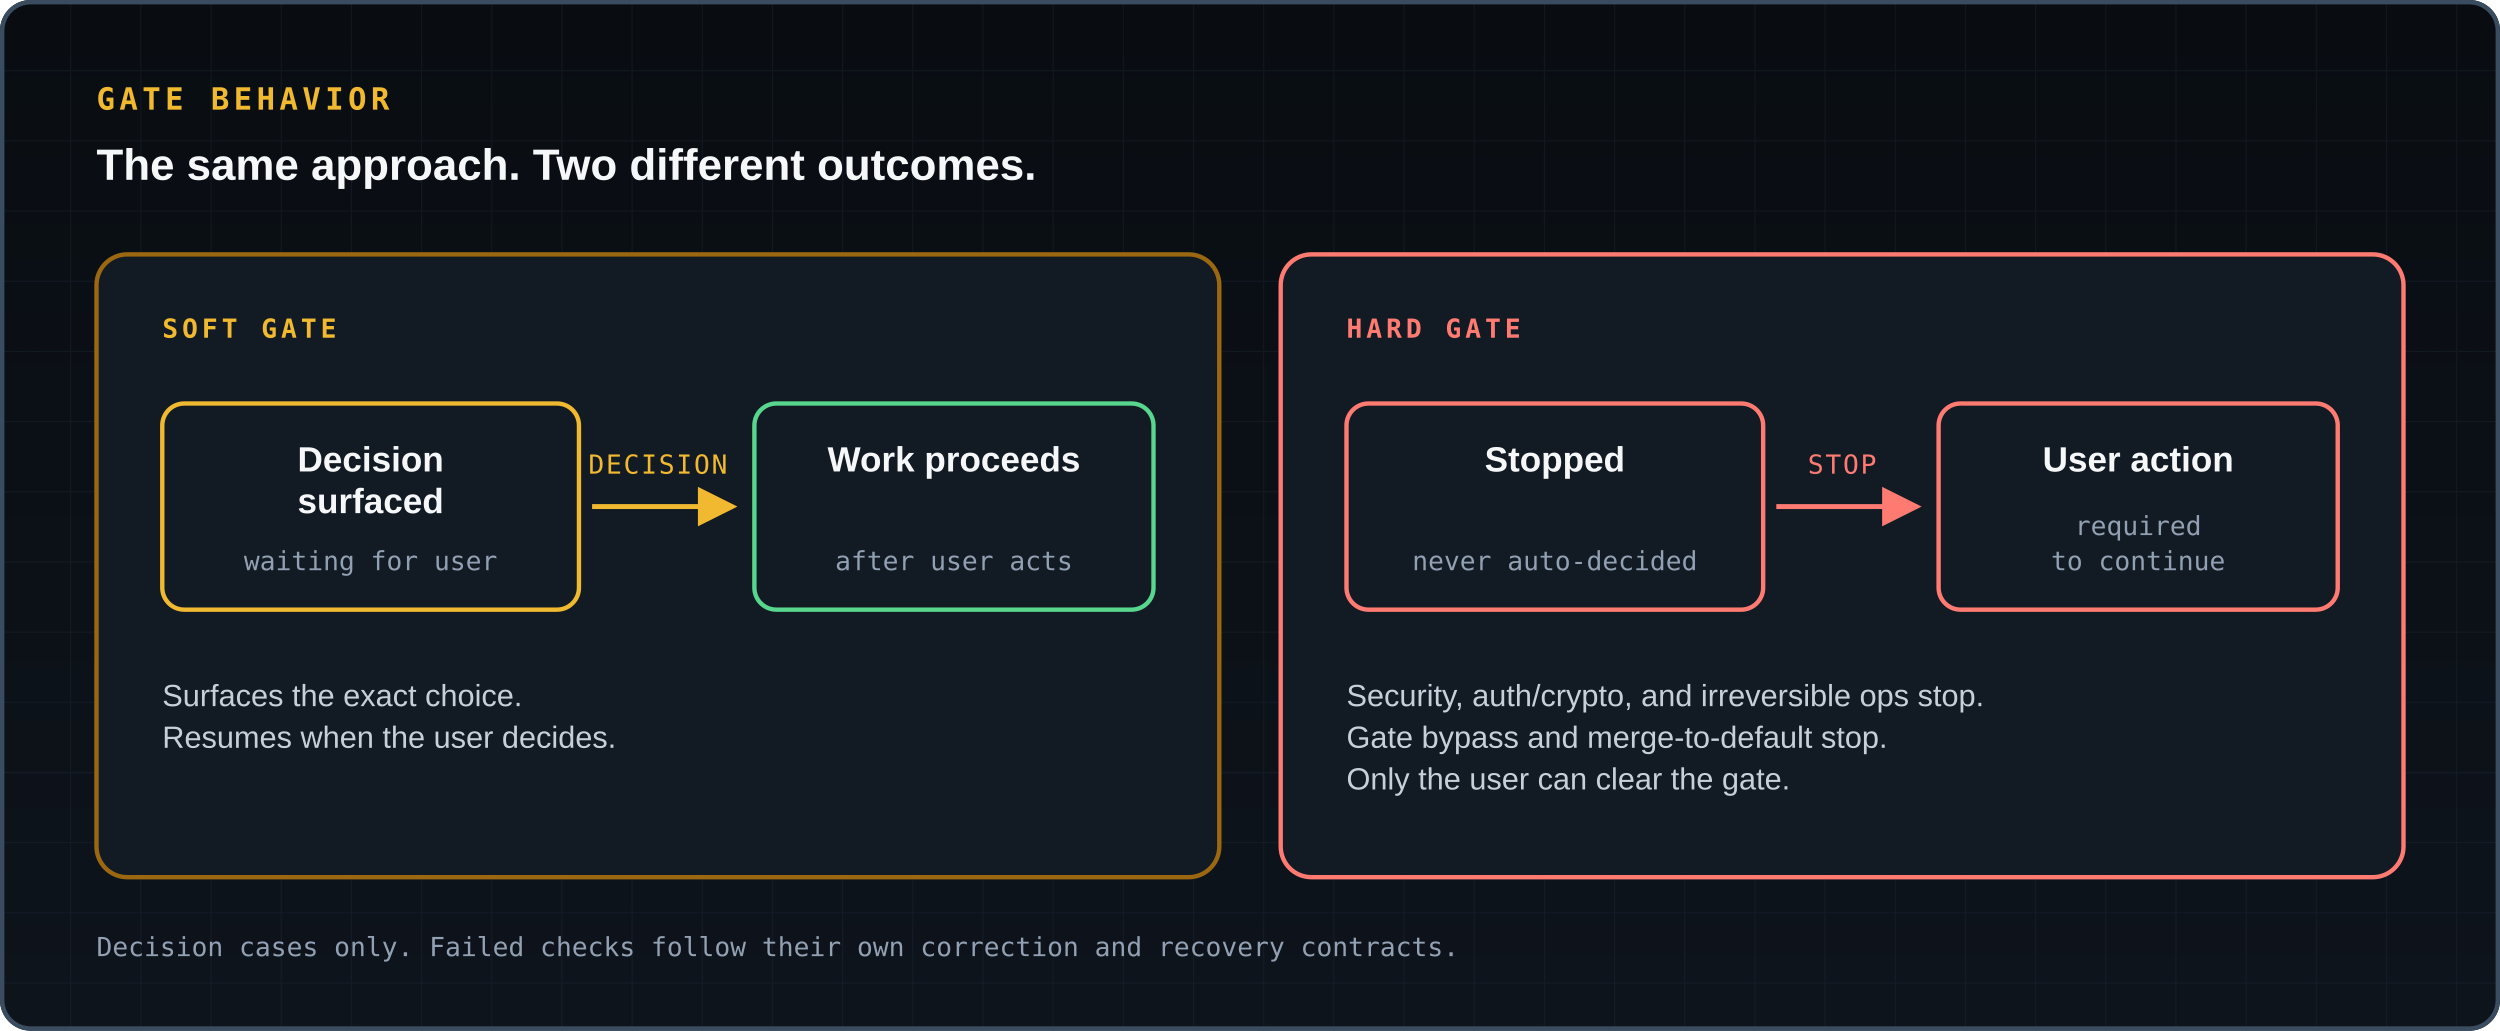
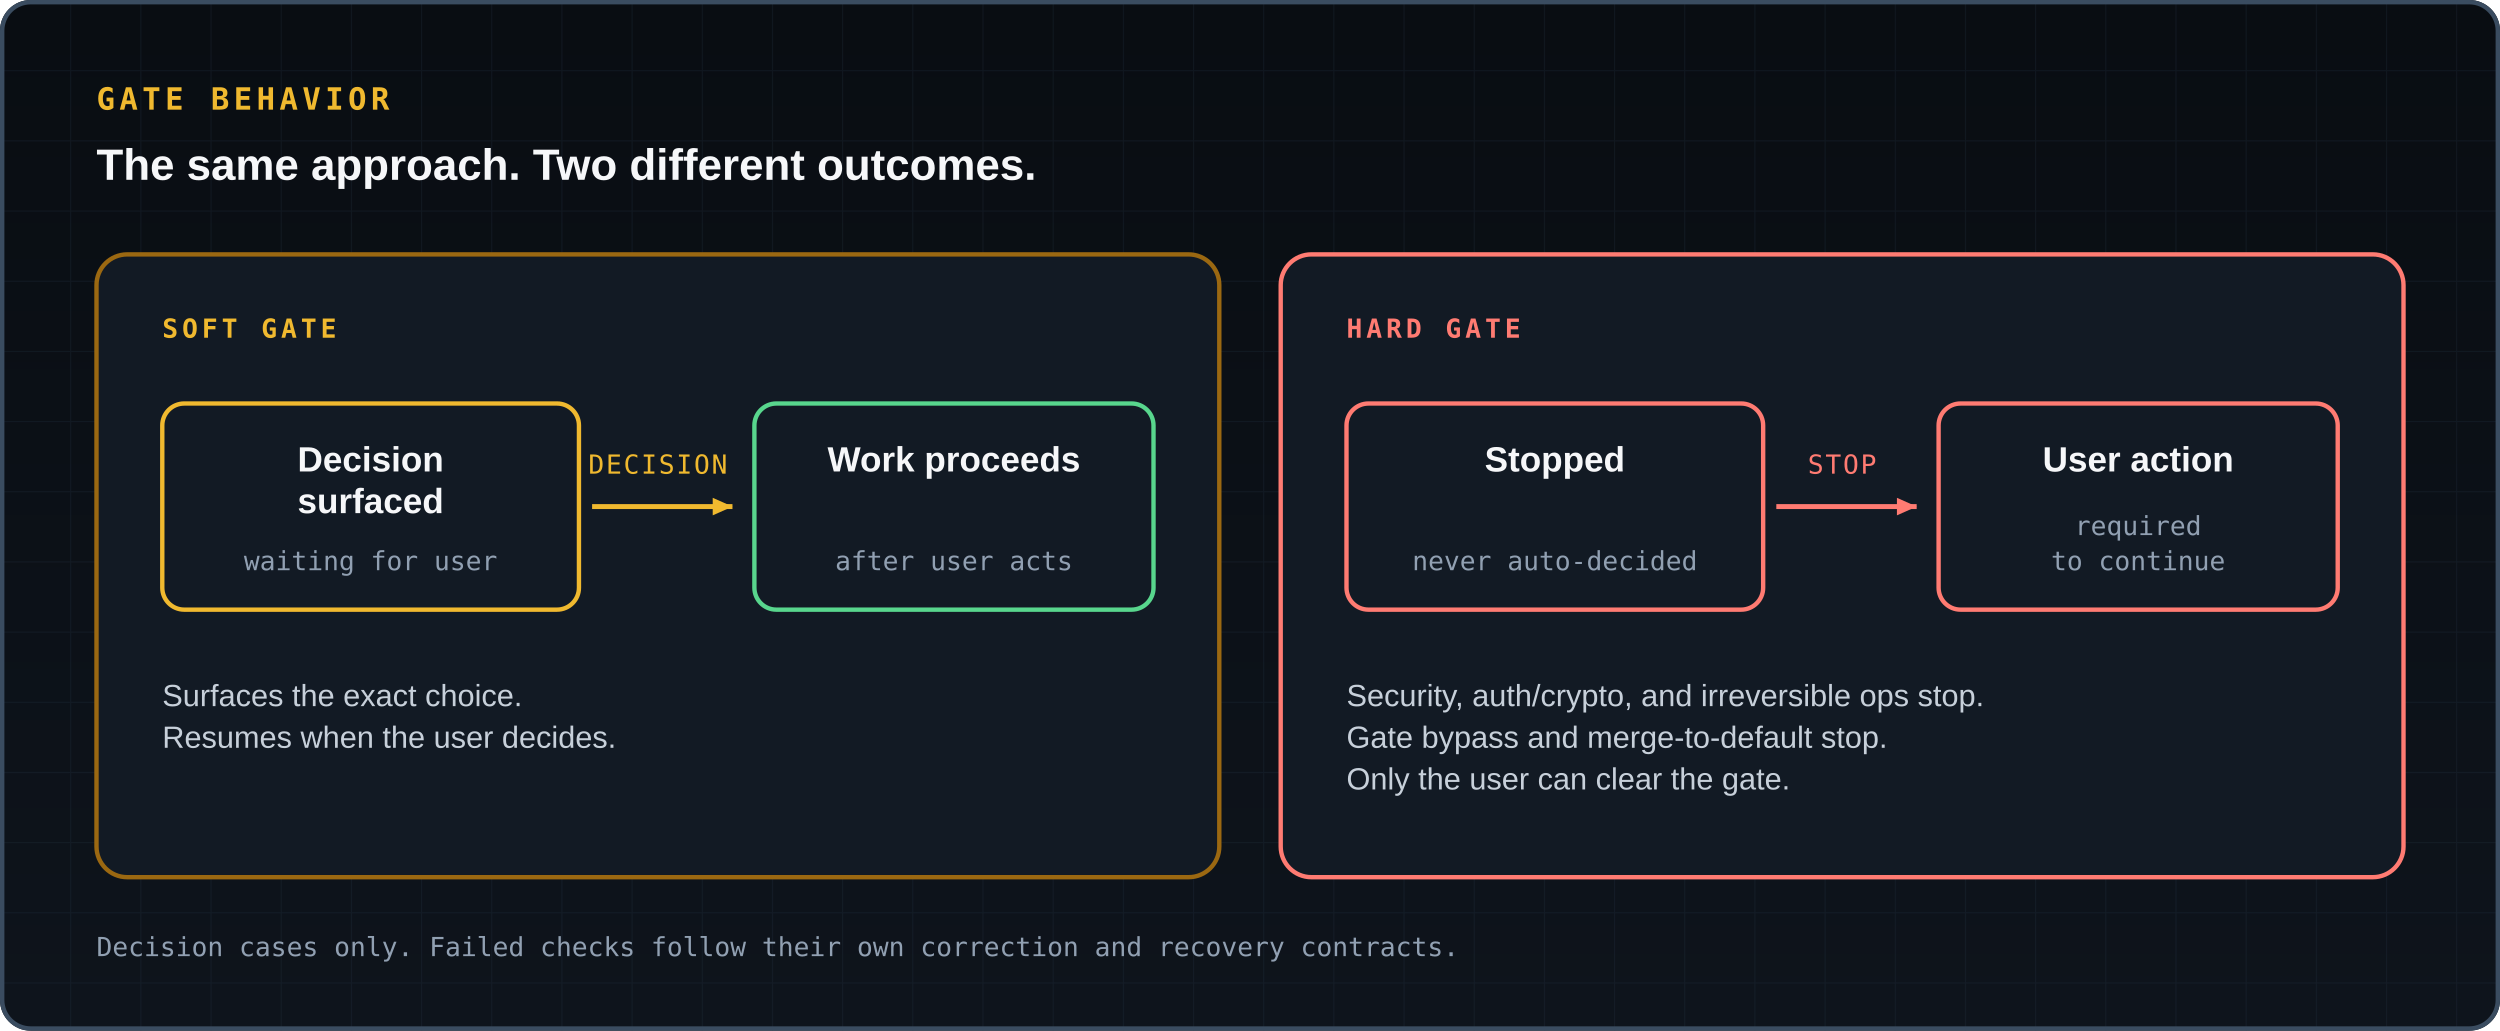
<svg xmlns="http://www.w3.org/2000/svg" viewBox="0 0 1140 470" role="img" data-diagram-system="ca-v2">
  <defs>
    <linearGradient id="canvas" x1="0" y1="0" x2="0" y2="1">
      <stop stop-color="#090d12" />
      <stop offset="1" stop-color="#0e141c" />
    </linearGradient>
    <pattern id="grid" width="32" height="32" patternUnits="userSpaceOnUse">
      <path d="M32 0H0V32" fill="none" stroke="#273647" stroke-width="1" stroke-opacity=".24" />
    </pattern>
-     <marker id="arrow" markerWidth="8" markerHeight="8" refX="7" refY="4" orient="auto" markerUnits="strokeWidth">
-       <path d="M0 0 8 4 0 8z" fill="context-stroke" />
+     <marker id="arrow" markerUnits="userSpaceOnUse" viewBox="0 0 9 8" markerWidth="9" markerHeight="8" refX="9" refY="4" orient="auto">
+       <path d="M0 0L9 4L0 8Z" fill="context-stroke" />
    </marker>
  </defs>
  <rect width="1140" height="470" rx="14" fill="url(#canvas)" />
  <rect width="1140" height="470" rx="14" fill="url(#grid)" />
  <rect x="1" y="1" width="1138" height="468" rx="13" fill="none" stroke="#3a4c60" stroke-width="2" />
  <text x="44" y="50" font-family="JetBrains Mono Variable, Consolas, Cascadia Mono, monospace" font-size="14" font-weight="750" fill="#f0b92f" text-anchor="start" letter-spacing="2" data-max-width="1072">GATE BEHAVIOR</text>
  <text x="44" y="82" font-family="Manrope Variable, Segoe UI, Arial, sans-serif" font-size="20" font-weight="750" fill="#f6f7f9" text-anchor="start" data-max-width="1072">The same approach. Two different outcomes.</text>
  <rect x="44" y="116" width="512" height="284" rx="14" fill="#121a24" stroke="#9b6811" stroke-width="2" />
  <rect x="584" y="116" width="512" height="284" rx="14" fill="#121a24" stroke="#ff7b72" stroke-width="2" />
  <text x="74" y="154" font-family="JetBrains Mono Variable, Consolas, Cascadia Mono, monospace" font-size="12" font-weight="750" fill="#f0b92f" text-anchor="start" letter-spacing="1.8" data-label-kind="annotation" data-max-width="1042">SOFT GATE</text>
  <text x="614" y="154" font-family="JetBrains Mono Variable, Consolas, Cascadia Mono, monospace" font-size="12" font-weight="750" fill="#ff7b72" text-anchor="start" letter-spacing="1.8" data-label-kind="annotation" data-max-width="502">HARD GATE</text>
  <rect x="74" y="184" width="190" height="94" rx="10" fill="#121a24" stroke="#f0b92f" stroke-width="2" />
  <text x="169" y="215" font-family="Manrope Variable, Segoe UI, Arial, sans-serif" font-size="16" font-weight="700" fill="#f6f7f9" text-anchor="middle" data-max-width="166">Decision</text>
  <text x="169" y="234" font-family="Manrope Variable, Segoe UI, Arial, sans-serif" font-size="16" font-weight="700" fill="#f6f7f9" text-anchor="middle" data-max-width="166">surfaced</text>
  <text x="169" y="260" font-family="JetBrains Mono Variable, Consolas, Cascadia Mono, monospace" font-size="12" font-weight="500" fill="#91a0b2" text-anchor="middle" data-label-kind="annotation" data-max-width="166">waiting for user</text>
  <rect x="344" y="184" width="182" height="94" rx="10" fill="#121a24" stroke="#58d68d" stroke-width="2" />
  <text x="435" y="215" font-family="Manrope Variable, Segoe UI, Arial, sans-serif" font-size="16" font-weight="700" fill="#f6f7f9" text-anchor="middle" data-max-width="158">Work proceeds</text>
  <text x="435" y="260" font-family="JetBrains Mono Variable, Consolas, Cascadia Mono, monospace" font-size="12" font-weight="500" fill="#91a0b2" text-anchor="middle" data-label-kind="annotation" data-max-width="158">after user acts</text>
  <path d="M270 231 L334 231" fill="none" stroke="#f0b92f" stroke-width="2.25" marker-end="url(#arrow)" />
  <text x="300" y="216" font-family="JetBrains Mono Variable, Consolas, Cascadia Mono, monospace" font-size="12" font-weight="500" fill="#f0b92f" text-anchor="middle" letter-spacing="0.8" data-label-kind="annotation" data-max-width="70">DECISION</text>
  <rect x="614" y="184" width="190" height="94" rx="10" fill="#121a24" stroke="#ff7b72" stroke-width="2" />
  <text x="709" y="215" font-family="Manrope Variable, Segoe UI, Arial, sans-serif" font-size="16" font-weight="700" fill="#f6f7f9" text-anchor="middle" data-max-width="166">Stopped</text>
  <text x="709" y="260" font-family="JetBrains Mono Variable, Consolas, Cascadia Mono, monospace" font-size="12" font-weight="500" fill="#91a0b2" text-anchor="middle" data-label-kind="annotation" data-max-width="166">never auto-decided</text>
  <rect x="884" y="184" width="182" height="94" rx="10" fill="#121a24" stroke="#ff7b72" stroke-width="2" />
  <text x="975" y="215" font-family="Manrope Variable, Segoe UI, Arial, sans-serif" font-size="16" font-weight="700" fill="#f6f7f9" text-anchor="middle" data-max-width="158">User action</text>
  <text x="975" y="244" font-family="JetBrains Mono Variable, Consolas, Cascadia Mono, monospace" font-size="12" font-weight="500" fill="#91a0b2" text-anchor="middle" data-label-kind="annotation" data-max-width="158">required</text>
  <text x="975" y="260" font-family="JetBrains Mono Variable, Consolas, Cascadia Mono, monospace" font-size="12" font-weight="500" fill="#91a0b2" text-anchor="middle" data-label-kind="annotation" data-max-width="158">to continue</text>
  <path d="M810 231 L874 231" fill="none" stroke="#ff7b72" stroke-width="2.25" marker-end="url(#arrow)" />
  <text x="840" y="216" font-family="JetBrains Mono Variable, Consolas, Cascadia Mono, monospace" font-size="12" font-weight="500" fill="#ff7b72" text-anchor="middle" letter-spacing="0.8" data-label-kind="annotation" data-max-width="36">STOP</text>
  <text x="74" y="322" font-family="Manrope Variable, Segoe UI, Arial, sans-serif" font-size="14" font-weight="500" fill="#c7d0da" text-anchor="start" data-label-kind="copy" data-max-width="452">Surfaces the exact choice.</text>
  <text x="74" y="341" font-family="Manrope Variable, Segoe UI, Arial, sans-serif" font-size="14" font-weight="500" fill="#c7d0da" text-anchor="start" data-label-kind="copy" data-max-width="452">Resumes when the user decides.</text>
  <text x="614" y="322" font-family="Manrope Variable, Segoe UI, Arial, sans-serif" font-size="14" font-weight="500" fill="#c7d0da" text-anchor="start" data-label-kind="copy" data-max-width="452">Security, auth/crypto, and irreversible ops stop.</text>
  <text x="614" y="341" font-family="Manrope Variable, Segoe UI, Arial, sans-serif" font-size="14" font-weight="500" fill="#c7d0da" text-anchor="start" data-label-kind="copy" data-max-width="452">Gate bypass and merge-to-default stop.</text>
  <text x="614" y="360" font-family="Manrope Variable, Segoe UI, Arial, sans-serif" font-size="14" font-weight="500" fill="#c7d0da" text-anchor="start" data-label-kind="copy" data-max-width="452">Only the user can clear the gate.</text>
  <text x="44" y="436" font-family="JetBrains Mono Variable, Consolas, Cascadia Mono, monospace" font-size="12" font-weight="500" fill="#91a0b2" text-anchor="start" data-label-kind="annotation" data-max-width="1072">Decision cases only. Failed checks follow their own correction and recovery contracts.</text>
</svg>
